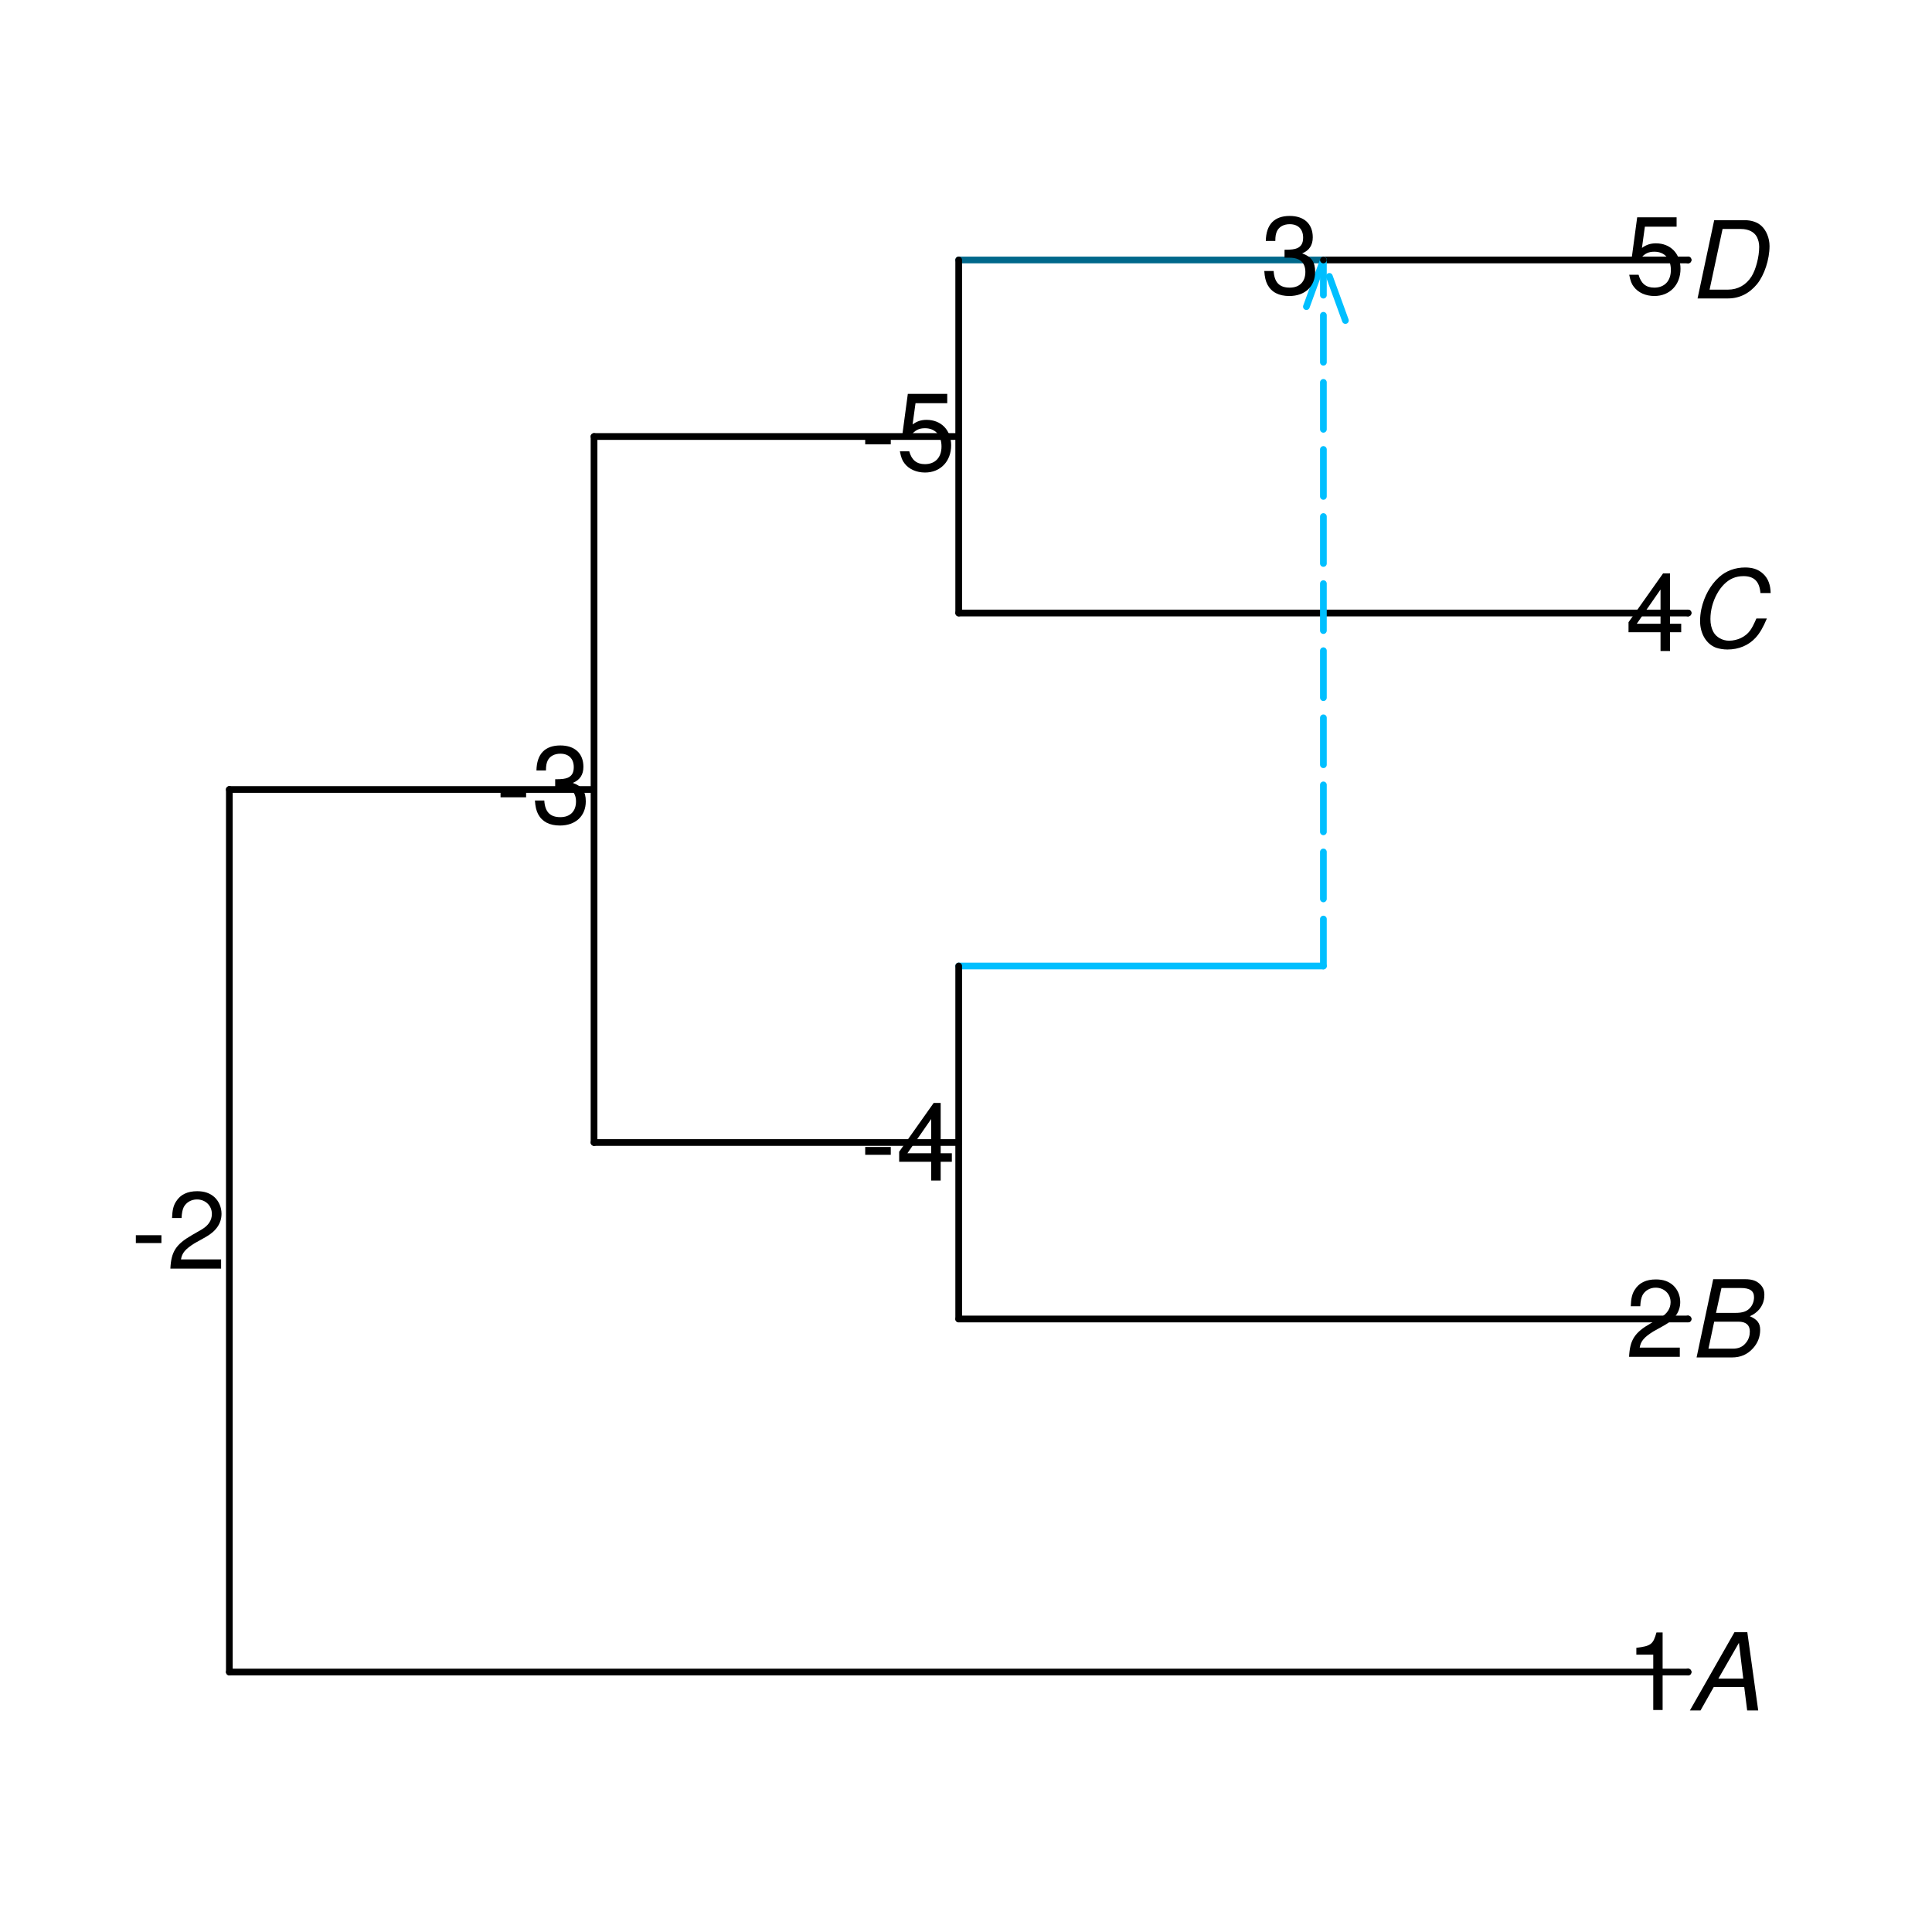
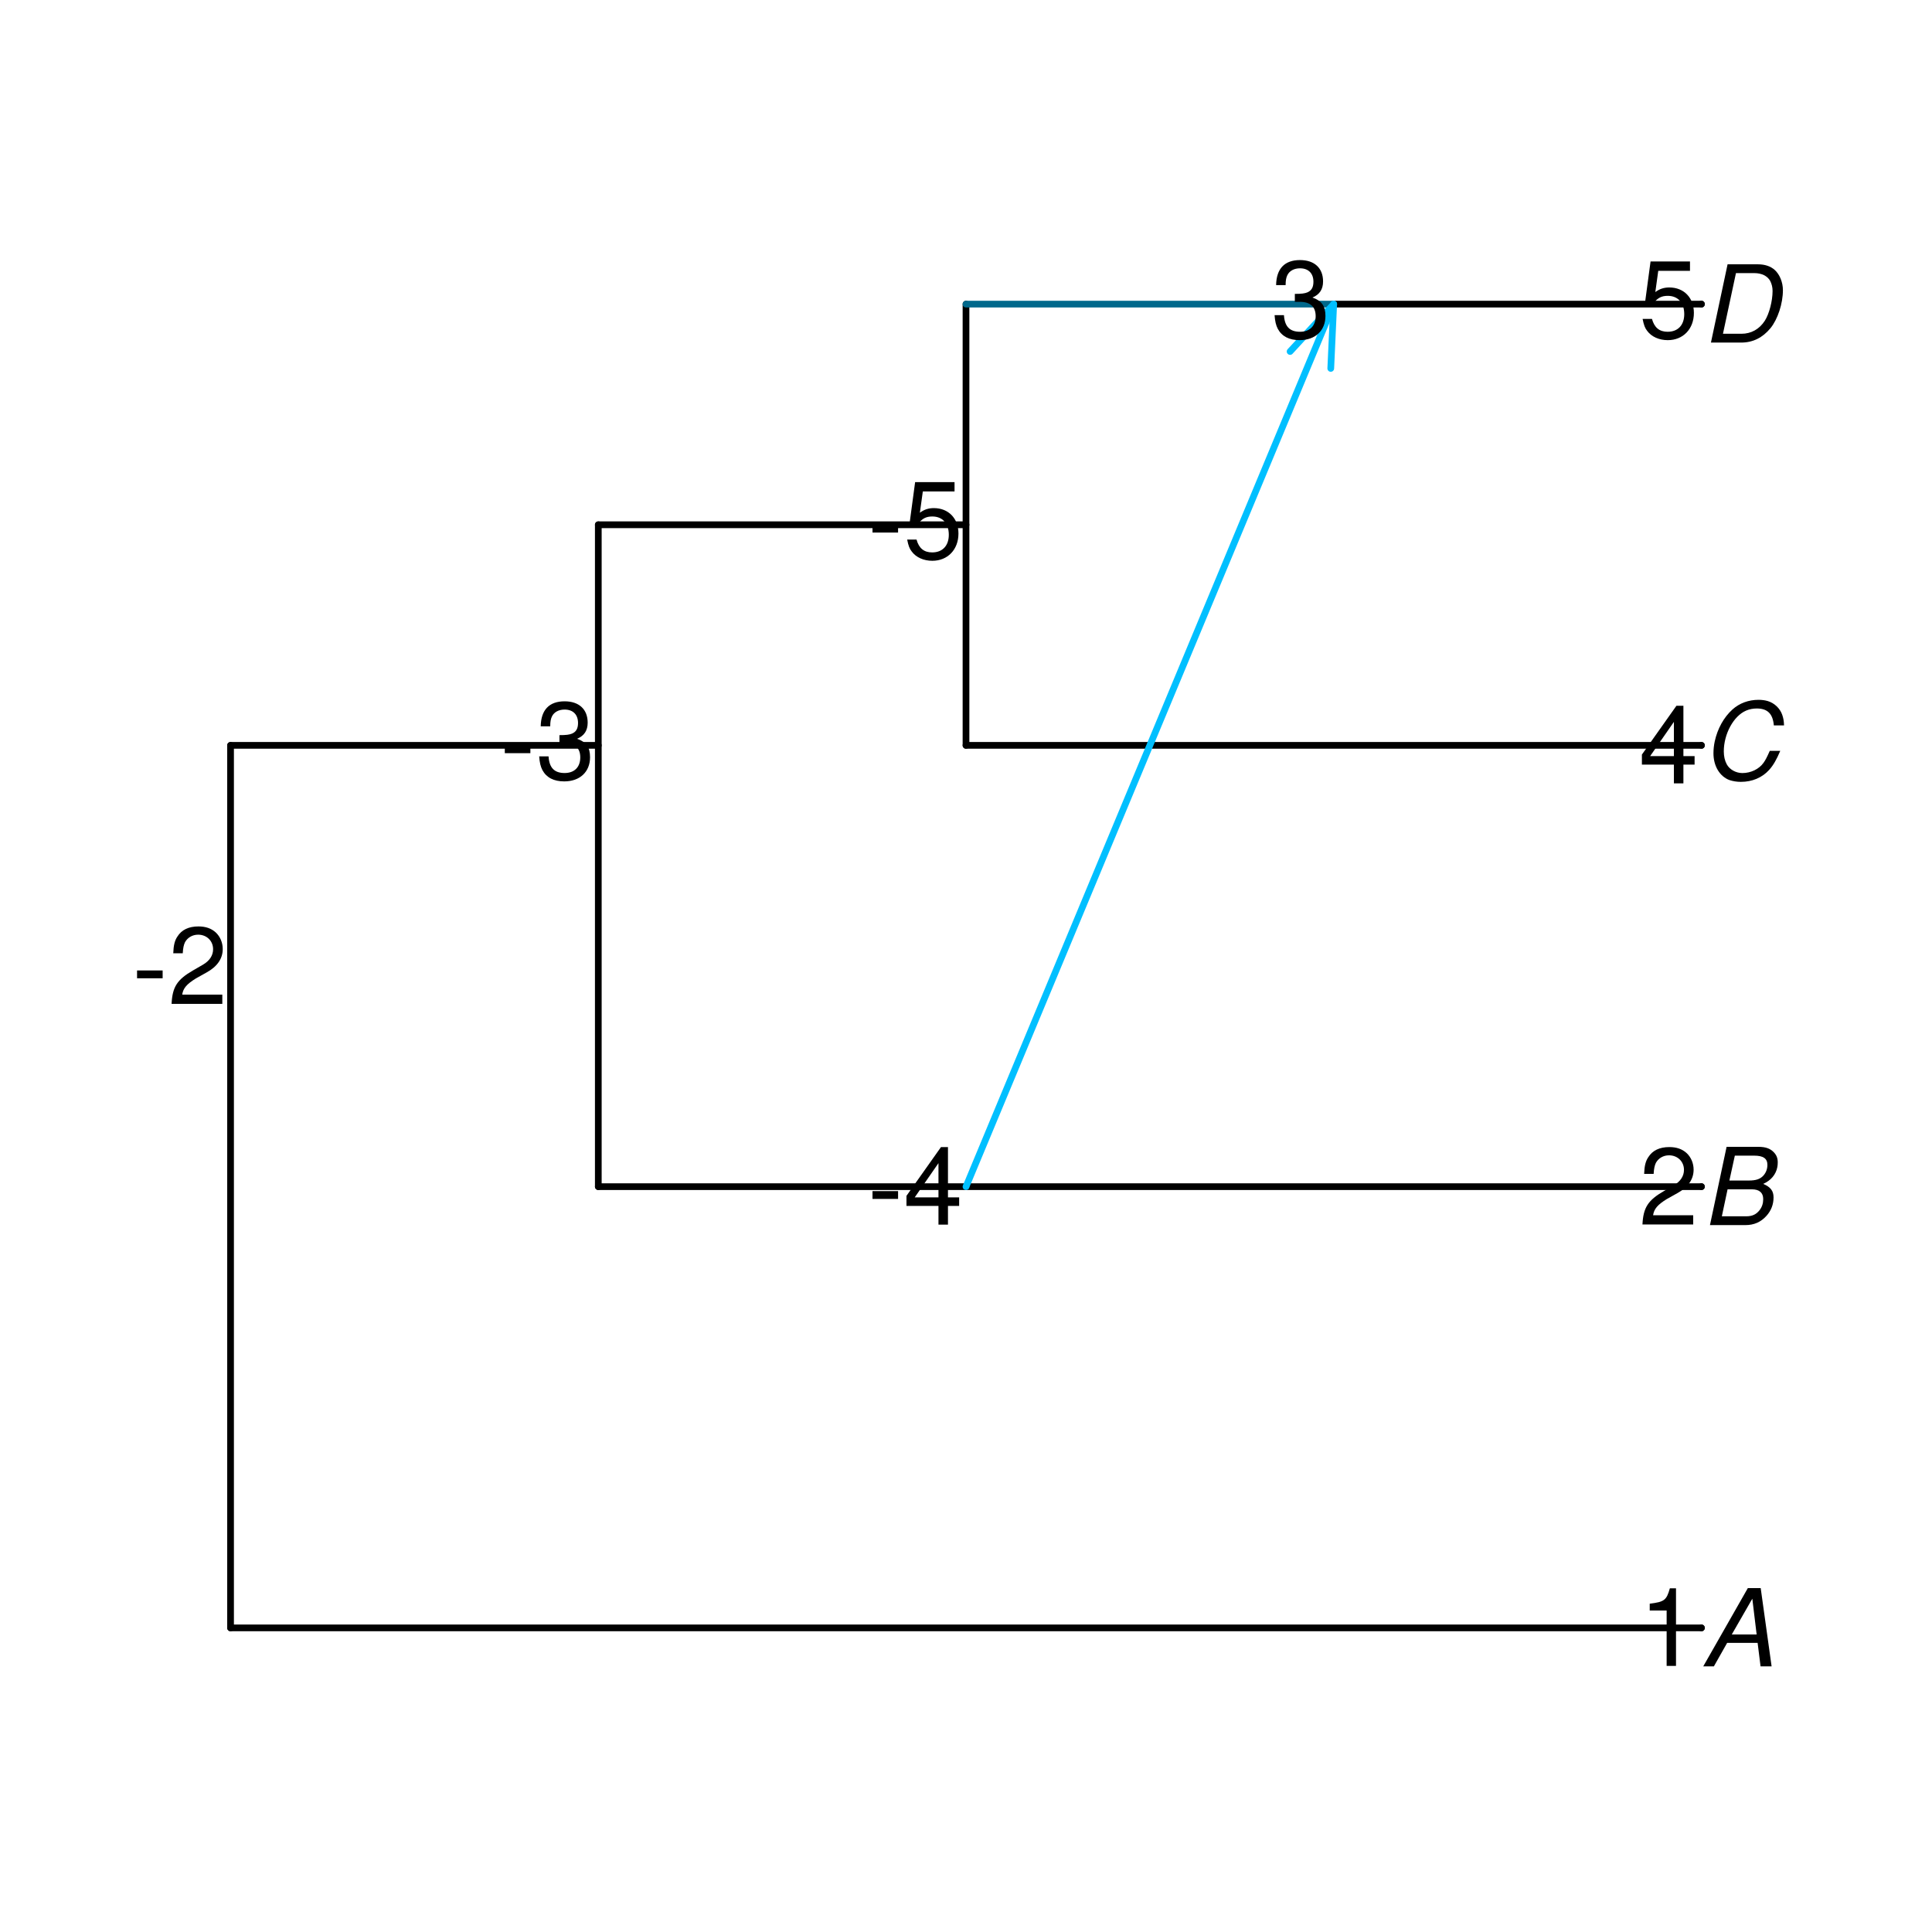
<svg xmlns="http://www.w3.org/2000/svg" xmlns:xlink="http://www.w3.org/1999/xlink" width="216pt" height="216pt" viewBox="0 0 216 216">
  <defs>
    <g>
      <g id="glyph-0-0">
        <path d="M 6.281 -2.625 L 6.609 0 L 7.844 0 L 6.625 -8.75 L 5.188 -8.75 L 0.203 0 L 1.391 0 L 2.875 -2.625 Z M 6.172 -3.562 L 3.391 -3.562 L 5.688 -7.562 Z M 6.172 -3.562 " />
      </g>
      <g id="glyph-0-1">
        <path d="M 0.953 0 L 4.906 0 C 5.891 0 6.656 -0.344 7.281 -1.047 C 7.797 -1.625 8.062 -2.312 8.062 -3.094 C 8.062 -3.828 7.734 -4.25 6.906 -4.609 C 7.766 -4.984 8.328 -5.656 8.484 -6.484 C 8.516 -6.641 8.531 -6.812 8.531 -7.016 C 8.531 -7.469 8.406 -7.812 8.094 -8.141 C 7.688 -8.562 7.188 -8.75 6.359 -8.75 L 2.812 -8.75 Z M 3.125 -4.984 L 3.734 -7.766 L 5.891 -7.766 C 6.922 -7.766 7.375 -7.438 7.375 -6.734 C 7.375 -6.281 7.219 -5.859 6.922 -5.531 C 6.562 -5.141 6.094 -4.984 5.297 -4.984 Z M 2.281 -0.984 L 2.922 -4 L 5.641 -4 C 6.469 -4 6.906 -3.625 6.906 -2.906 C 6.906 -2.438 6.781 -2.031 6.5 -1.672 C 6.125 -1.188 5.672 -0.984 5 -0.984 Z M 2.281 -0.984 " />
      </g>
      <g id="glyph-0-2">
        <path d="M 9.234 -6.031 C 9.219 -6.547 9.156 -6.859 9.031 -7.219 C 8.781 -7.938 8.156 -8.531 7.422 -8.75 C 7.109 -8.844 6.75 -8.891 6.391 -8.891 C 5.266 -8.891 4.25 -8.516 3.469 -7.812 C 2.5 -6.938 1.797 -5.672 1.484 -4.234 C 1.391 -3.797 1.344 -3.344 1.344 -2.906 C 1.344 -1.484 2.047 -0.328 3.125 0.078 C 3.5 0.203 3.938 0.281 4.406 0.281 C 5.672 0.281 6.781 -0.188 7.562 -1.047 C 8.031 -1.562 8.406 -2.219 8.812 -3.188 L 7.641 -3.188 C 7.344 -2.516 7.156 -2.141 6.938 -1.844 C 6.438 -1.141 5.516 -0.703 4.578 -0.703 C 3.859 -0.703 3.141 -1.094 2.828 -1.688 C 2.609 -2.094 2.5 -2.578 2.5 -3.125 C 2.5 -5.078 3.594 -7.094 5 -7.688 C 5.359 -7.844 5.766 -7.922 6.188 -7.922 C 7.391 -7.922 7.984 -7.328 8.094 -6.031 Z M 9.234 -6.031 " />
      </g>
      <g id="glyph-0-3">
        <path d="M 1.062 0 L 4.453 0 C 5.75 0 6.844 -0.547 7.719 -1.609 C 8.531 -2.609 9.109 -4.359 9.109 -5.859 C 9.109 -6.734 8.75 -7.625 8.188 -8.125 C 7.734 -8.531 7.094 -8.75 6.312 -8.75 L 2.922 -8.75 Z M 2.406 -0.984 L 3.859 -7.766 L 5.906 -7.766 C 6.734 -7.766 7.375 -7.453 7.688 -6.891 C 7.859 -6.547 7.953 -6.188 7.953 -5.766 C 7.953 -4.656 7.578 -3.219 7.094 -2.453 C 6.484 -1.5 5.562 -0.984 4.469 -0.984 Z M 2.406 -0.984 " />
      </g>
      <g id="glyph-1-0">
        <path d="M 3.109 -6.188 L 3.109 0 L 4.156 0 L 4.156 -8.672 L 3.469 -8.672 C 3.094 -7.344 2.859 -7.156 1.219 -6.953 L 1.219 -6.188 Z M 3.109 -6.188 " />
      </g>
      <g id="glyph-1-1">
        <path d="M 6.078 -1.047 L 1.594 -1.047 C 1.703 -1.766 2.094 -2.219 3.125 -2.859 L 4.328 -3.531 C 5.516 -4.188 6.125 -5.078 6.125 -6.141 C 6.125 -6.859 5.844 -7.531 5.344 -8 C 4.844 -8.453 4.219 -8.672 3.406 -8.672 C 2.328 -8.672 1.531 -8.297 1.062 -7.547 C 0.75 -7.094 0.625 -6.547 0.594 -5.672 L 1.656 -5.672 C 1.688 -6.266 1.766 -6.609 1.906 -6.906 C 2.188 -7.422 2.734 -7.75 3.375 -7.75 C 4.328 -7.75 5.047 -7.062 5.047 -6.125 C 5.047 -5.422 4.656 -4.828 3.906 -4.391 L 2.797 -3.75 C 1.016 -2.719 0.5 -1.906 0.406 -0.016 L 6.078 -0.016 Z M 6.078 -1.047 " />
      </g>
      <g id="glyph-1-2">
        <path d="M 3.406 -3.75 L 0.547 -3.75 L 0.547 -2.875 L 3.406 -2.875 Z M 3.406 -3.75 " />
      </g>
      <g id="glyph-1-3">
        <path d="M 3.922 -2.094 L 3.922 0 L 4.984 0 L 4.984 -2.094 L 6.234 -2.094 L 6.234 -3.047 L 4.984 -3.047 L 4.984 -8.672 L 4.203 -8.672 L 0.344 -3.219 L 0.344 -2.094 Z M 3.922 -3.047 L 1.266 -3.047 L 3.922 -6.875 Z M 3.922 -3.047 " />
      </g>
      <g id="glyph-1-4">
        <path d="M 5.719 -8.516 L 1.312 -8.516 L 0.688 -3.875 L 1.656 -3.875 C 2.141 -4.469 2.562 -4.672 3.234 -4.672 C 4.375 -4.672 5.078 -3.891 5.078 -2.625 C 5.078 -1.406 4.375 -0.656 3.219 -0.656 C 2.297 -0.656 1.734 -1.125 1.469 -2.094 L 0.422 -2.094 C 0.562 -1.391 0.688 -1.062 0.938 -0.75 C 1.422 -0.094 2.281 0.281 3.234 0.281 C 4.953 0.281 6.156 -0.969 6.156 -2.766 C 6.156 -4.453 5.047 -5.609 3.406 -5.609 C 2.812 -5.609 2.328 -5.453 1.844 -5.094 L 2.172 -7.469 L 5.719 -7.469 Z M 5.719 -8.516 " />
      </g>
      <g id="glyph-1-5">
        <path d="M 2.656 -4 L 3.234 -4 C 4.375 -4 4.984 -3.453 4.984 -2.406 C 4.984 -1.312 4.328 -0.656 3.234 -0.656 C 2.078 -0.656 1.516 -1.25 1.438 -2.516 L 0.391 -2.516 C 0.438 -1.828 0.547 -1.375 0.75 -0.984 C 1.203 -0.141 2.031 0.281 3.188 0.281 C 4.938 0.281 6.078 -0.781 6.078 -2.422 C 6.078 -3.531 5.656 -4.125 4.625 -4.484 C 5.422 -4.812 5.812 -5.406 5.812 -6.281 C 5.812 -7.781 4.844 -8.672 3.234 -8.672 C 1.516 -8.672 0.594 -7.719 0.562 -5.875 L 1.625 -5.875 C 1.625 -6.406 1.688 -6.703 1.812 -6.969 C 2.047 -7.469 2.578 -7.75 3.234 -7.75 C 4.172 -7.75 4.734 -7.188 4.734 -6.25 C 4.734 -5.641 4.531 -5.266 4.062 -5.062 C 3.766 -4.938 3.391 -4.891 2.656 -4.891 Z M 2.656 -4 " />
      </g>
    </g>
  </defs>
  <rect x="-21.6" y="-21.6" width="259.2" height="259.2" fill="rgb(100%, 100%, 100%)" fill-opacity="1" />
-   <path fill="none" stroke-width="0.75" stroke-linecap="round" stroke-linejoin="round" stroke="rgb(0%, 0%, 0%)" stroke-opacity="1" stroke-miterlimit="10" d="M 25.641 186.934 L 188.727 186.934 " />
-   <path fill="none" stroke-width="0.75" stroke-linecap="round" stroke-linejoin="round" stroke="rgb(0%, 0%, 0%)" stroke-opacity="1" stroke-miterlimit="10" d="M 107.184 147.465 L 188.727 147.465 " />
-   <path fill="none" stroke-width="0.75" stroke-linecap="round" stroke-linejoin="round" stroke="rgb(0%, 74.902%, 100%)" stroke-opacity="1" stroke-miterlimit="10" d="M 107.184 108 L 147.957 108 " />
-   <path fill="none" stroke-width="0.75" stroke-linecap="round" stroke-linejoin="round" stroke="rgb(0%, 0%, 0%)" stroke-opacity="1" stroke-miterlimit="10" d="M 66.414 127.734 L 107.184 127.734 " />
-   <path fill="none" stroke-width="0.75" stroke-linecap="round" stroke-linejoin="round" stroke="rgb(0%, 0%, 0%)" stroke-opacity="1" stroke-miterlimit="10" d="M 107.184 68.535 L 188.727 68.535 " />
-   <path fill="none" stroke-width="0.75" stroke-linecap="round" stroke-linejoin="round" stroke="rgb(0%, 0%, 0%)" stroke-opacity="1" stroke-miterlimit="10" d="M 147.957 29.066 L 188.727 29.066 " />
-   <path fill="none" stroke-width="0.75" stroke-linecap="round" stroke-linejoin="round" stroke="rgb(0%, 40.784%, 54.51%)" stroke-opacity="1" stroke-miterlimit="10" d="M 107.184 29.066 L 147.957 29.066 " />
-   <path fill="none" stroke-width="0.75" stroke-linecap="round" stroke-linejoin="round" stroke="rgb(0%, 0%, 0%)" stroke-opacity="1" stroke-miterlimit="10" d="M 66.414 48.801 L 107.184 48.801 " />
-   <path fill="none" stroke-width="0.75" stroke-linecap="round" stroke-linejoin="round" stroke="rgb(0%, 0%, 0%)" stroke-opacity="1" stroke-miterlimit="10" d="M 25.641 88.266 L 66.414 88.266 " />
-   <path fill="none" stroke-width="0.75" stroke-linecap="round" stroke-linejoin="round" stroke="rgb(0%, 74.902%, 100%)" stroke-opacity="1" stroke-dasharray="5.25 2.25" stroke-miterlimit="10" d="M 147.957 108 L 147.957 29.066 " />
-   <path fill="none" stroke-width="0.75" stroke-linecap="round" stroke-linejoin="round" stroke="rgb(0%, 74.902%, 100%)" stroke-opacity="1" stroke-dasharray="5.25 2.25" stroke-miterlimit="10" d="M 150.418 35.832 L 147.957 29.066 L 145.492 35.832 " />
-   <path fill="none" stroke-width="0.75" stroke-linecap="round" stroke-linejoin="round" stroke="rgb(0%, 0%, 0%)" stroke-opacity="1" stroke-miterlimit="10" d="M 188.727 186.934 L 188.727 186.934 " />
-   <path fill="none" stroke-width="0.75" stroke-linecap="round" stroke-linejoin="round" stroke="rgb(0%, 0%, 0%)" stroke-opacity="1" stroke-miterlimit="10" d="M 188.727 147.465 L 188.727 147.465 " />
-   <path fill="none" stroke-width="0.75" stroke-linecap="round" stroke-linejoin="round" stroke="rgb(0%, 0%, 0%)" stroke-opacity="1" stroke-miterlimit="10" d="M 107.184 147.465 L 107.184 108 " />
-   <path fill="none" stroke-width="0.75" stroke-linecap="round" stroke-linejoin="round" stroke="rgb(0%, 0%, 0%)" stroke-opacity="1" stroke-miterlimit="10" d="M 188.727 68.535 L 188.727 68.535 " />
-   <path fill="none" stroke-width="0.75" stroke-linecap="round" stroke-linejoin="round" stroke="rgb(0%, 0%, 0%)" stroke-opacity="1" stroke-miterlimit="10" d="M 188.727 29.066 L 188.727 29.066 " />
-   <path fill="none" stroke-width="0.75" stroke-linecap="round" stroke-linejoin="round" stroke="rgb(0%, 0%, 0%)" stroke-opacity="1" stroke-miterlimit="10" d="M 147.957 29.066 L 147.957 29.066 " />
-   <path fill="none" stroke-width="0.75" stroke-linecap="round" stroke-linejoin="round" stroke="rgb(0%, 0%, 0%)" stroke-opacity="1" stroke-miterlimit="10" d="M 107.184 68.535 L 107.184 29.066 " />
-   <path fill="none" stroke-width="0.75" stroke-linecap="round" stroke-linejoin="round" stroke="rgb(0%, 0%, 0%)" stroke-opacity="1" stroke-miterlimit="10" d="M 66.414 127.734 L 66.414 48.801 " />
-   <path fill="none" stroke-width="0.75" stroke-linecap="round" stroke-linejoin="round" stroke="rgb(0%, 0%, 0%)" stroke-opacity="1" stroke-miterlimit="10" d="M 25.641 186.934 L 25.641 88.266 " />
+   <path fill="none" stroke-width="0.75" stroke-linecap="round" stroke-linejoin="round" stroke="rgb(0%, 0%, 0%)" stroke-opacity="1" stroke-miterlimit="10" d="M 190.223 182 L 190.223 182 " />
+   <path fill="none" stroke-width="0.75" stroke-linecap="round" stroke-linejoin="round" stroke="rgb(0%, 0%, 0%)" stroke-opacity="1" stroke-miterlimit="10" d="M 190.223 132.668 L 190.223 132.668 " />
+   <path fill="none" stroke-width="0.75" stroke-linecap="round" stroke-linejoin="round" stroke="rgb(0%, 0%, 0%)" stroke-opacity="1" stroke-miterlimit="10" d="M 108 132.668 L 108 132.668 " />
+   <path fill="none" stroke-width="0.75" stroke-linecap="round" stroke-linejoin="round" stroke="rgb(0%, 0%, 0%)" stroke-opacity="1" stroke-miterlimit="10" d="M 190.223 83.332 L 190.223 83.332 " />
+   <path fill="none" stroke-width="0.75" stroke-linecap="round" stroke-linejoin="round" stroke="rgb(0%, 0%, 0%)" stroke-opacity="1" stroke-miterlimit="10" d="M 190.223 34 L 190.223 34 " />
+   <path fill="none" stroke-width="0.75" stroke-linecap="round" stroke-linejoin="round" stroke="rgb(0%, 0%, 0%)" stroke-opacity="1" stroke-miterlimit="10" d="M 149.109 34 L 149.109 34 " />
+   <path fill="none" stroke-width="0.75" stroke-linecap="round" stroke-linejoin="round" stroke="rgb(0%, 0%, 0%)" stroke-opacity="1" stroke-miterlimit="10" d="M 108 83.332 L 108 34 " />
+   <path fill="none" stroke-width="0.75" stroke-linecap="round" stroke-linejoin="round" stroke="rgb(0%, 0%, 0%)" stroke-opacity="1" stroke-miterlimit="10" d="M 66.891 132.668 L 66.891 58.668 " />
+   <path fill="none" stroke-width="0.75" stroke-linecap="round" stroke-linejoin="round" stroke="rgb(0%, 0%, 0%)" stroke-opacity="1" stroke-miterlimit="10" d="M 25.777 182 L 25.777 83.332 " />
+   <path fill="none" stroke-width="0.75" stroke-linecap="round" stroke-linejoin="round" stroke="rgb(0%, 0%, 0%)" stroke-opacity="1" stroke-miterlimit="10" d="M 25.777 182 L 190.223 182 " />
+   <path fill="none" stroke-width="0.75" stroke-linecap="round" stroke-linejoin="round" stroke="rgb(0%, 0%, 0%)" stroke-opacity="1" stroke-miterlimit="10" d="M 108 132.668 L 190.223 132.668 " />
+   <path fill="none" stroke-width="0.75" stroke-linecap="round" stroke-linejoin="round" stroke="rgb(0%, 74.902%, 100%)" stroke-opacity="1" stroke-miterlimit="10" d="M 108 132.668 L 108 132.668 " />
+   <path fill="none" stroke-width="0.75" stroke-linecap="round" stroke-linejoin="round" stroke="rgb(0%, 0%, 0%)" stroke-opacity="1" stroke-miterlimit="10" d="M 66.891 132.668 L 108 132.668 " />
+   <path fill="none" stroke-width="0.75" stroke-linecap="round" stroke-linejoin="round" stroke="rgb(0%, 0%, 0%)" stroke-opacity="1" stroke-miterlimit="10" d="M 108 83.332 L 190.223 83.332 " />
+   <path fill="none" stroke-width="0.75" stroke-linecap="round" stroke-linejoin="round" stroke="rgb(0%, 0%, 0%)" stroke-opacity="1" stroke-miterlimit="10" d="M 149.109 34 L 190.223 34 " />
+   <path fill="none" stroke-width="0.75" stroke-linecap="round" stroke-linejoin="round" stroke="rgb(0%, 40.784%, 54.51%)" stroke-opacity="1" stroke-miterlimit="10" d="M 108 34 L 149.109 34 " />
+   <path fill="none" stroke-width="0.75" stroke-linecap="round" stroke-linejoin="round" stroke="rgb(0%, 0%, 0%)" stroke-opacity="1" stroke-miterlimit="10" d="M 66.891 58.668 L 108 58.668 " />
+   <path fill="none" stroke-width="0.75" stroke-linecap="round" stroke-linejoin="round" stroke="rgb(0%, 0%, 0%)" stroke-opacity="1" stroke-miterlimit="10" d="M 25.777 83.332 L 66.891 83.332 " />
+   <path fill="none" stroke-width="0.75" stroke-linecap="round" stroke-linejoin="round" stroke="rgb(0%, 74.902%, 100%)" stroke-opacity="1" stroke-miterlimit="10" d="M 108 132.668 L 149.109 34 " />
+   <path fill="none" stroke-width="0.75" stroke-linecap="round" stroke-linejoin="round" stroke="rgb(0%, 74.902%, 100%)" stroke-opacity="1" stroke-miterlimit="10" d="M 148.781 41.191 L 149.109 34 L 144.234 39.297 " />
  <g fill="rgb(0%, 0%, 0%)" fill-opacity="1">
-     <use xlink:href="#glyph-0-0" x="188.727" y="191.233" />
+     <use xlink:href="#glyph-0-0" x="190.223" y="186.3" />
  </g>
  <g fill="rgb(0%, 0%, 0%)" fill-opacity="1">
-     <use xlink:href="#glyph-0-1" x="188.727" y="151.765" />
+     <use xlink:href="#glyph-0-1" x="190.223" y="136.968" />
  </g>
  <g fill="rgb(0%, 0%, 0%)" fill-opacity="1">
-     <use xlink:href="#glyph-0-2" x="188.727" y="72.335" />
+     <use xlink:href="#glyph-0-2" x="190.223" y="87.132" />
  </g>
  <g fill="rgb(0%, 0%, 0%)" fill-opacity="1">
-     <use xlink:href="#glyph-0-3" x="188.727" y="33.366" />
+     <use xlink:href="#glyph-0-3" x="190.223" y="38.3" />
  </g>
  <g fill="rgb(0%, 0%, 0%)" fill-opacity="1">
-     <use xlink:href="#glyph-1-0" x="181.727" y="191.182" />
+     <use xlink:href="#glyph-1-0" x="183.223" y="186.248" />
  </g>
  <g fill="rgb(0%, 0%, 0%)" fill-opacity="1">
-     <use xlink:href="#glyph-1-1" x="181.727" y="151.713" />
+     <use xlink:href="#glyph-1-1" x="183.223" y="136.916" />
  </g>
  <g fill="rgb(0%, 0%, 0%)" fill-opacity="1">
-     <use xlink:href="#glyph-1-2" x="96.184" y="131.982" />
-     <use xlink:href="#glyph-1-3" x="100.184" y="131.982" />
+     <use xlink:href="#glyph-1-2" x="97" y="136.916" />
+     <use xlink:href="#glyph-1-3" x="101" y="136.916" />
  </g>
  <g fill="rgb(0%, 0%, 0%)" fill-opacity="1">
-     <use xlink:href="#glyph-1-3" x="181.727" y="72.783" />
+     <use xlink:href="#glyph-1-3" x="183.223" y="87.58" />
  </g>
  <g fill="rgb(0%, 0%, 0%)" fill-opacity="1">
-     <use xlink:href="#glyph-1-4" x="181.727" y="32.814" />
+     <use xlink:href="#glyph-1-4" x="183.223" y="37.748" />
  </g>
  <g fill="rgb(0%, 0%, 0%)" fill-opacity="1">
-     <use xlink:href="#glyph-1-5" x="140.957" y="32.814" />
+     <use xlink:href="#glyph-1-5" x="142.109" y="37.748" />
  </g>
  <g fill="rgb(0%, 0%, 0%)" fill-opacity="1">
-     <use xlink:href="#glyph-1-2" x="96.184" y="52.549" />
-     <use xlink:href="#glyph-1-4" x="100.184" y="52.549" />
+     <use xlink:href="#glyph-1-2" x="97" y="62.416" />
+     <use xlink:href="#glyph-1-4" x="101" y="62.416" />
  </g>
  <g fill="rgb(0%, 0%, 0%)" fill-opacity="1">
-     <use xlink:href="#glyph-1-2" x="55.414" y="92.014" />
-     <use xlink:href="#glyph-1-5" x="59.414" y="92.014" />
+     <use xlink:href="#glyph-1-2" x="55.891" y="87.08" />
+     <use xlink:href="#glyph-1-5" x="59.891" y="87.08" />
  </g>
  <g fill="rgb(0%, 0%, 0%)" fill-opacity="1">
-     <use xlink:href="#glyph-1-2" x="14.641" y="141.85" />
-     <use xlink:href="#glyph-1-1" x="18.641" y="141.85" />
+     <use xlink:href="#glyph-1-2" x="14.777" y="112.248" />
+     <use xlink:href="#glyph-1-1" x="18.777" y="112.248" />
  </g>
</svg>
